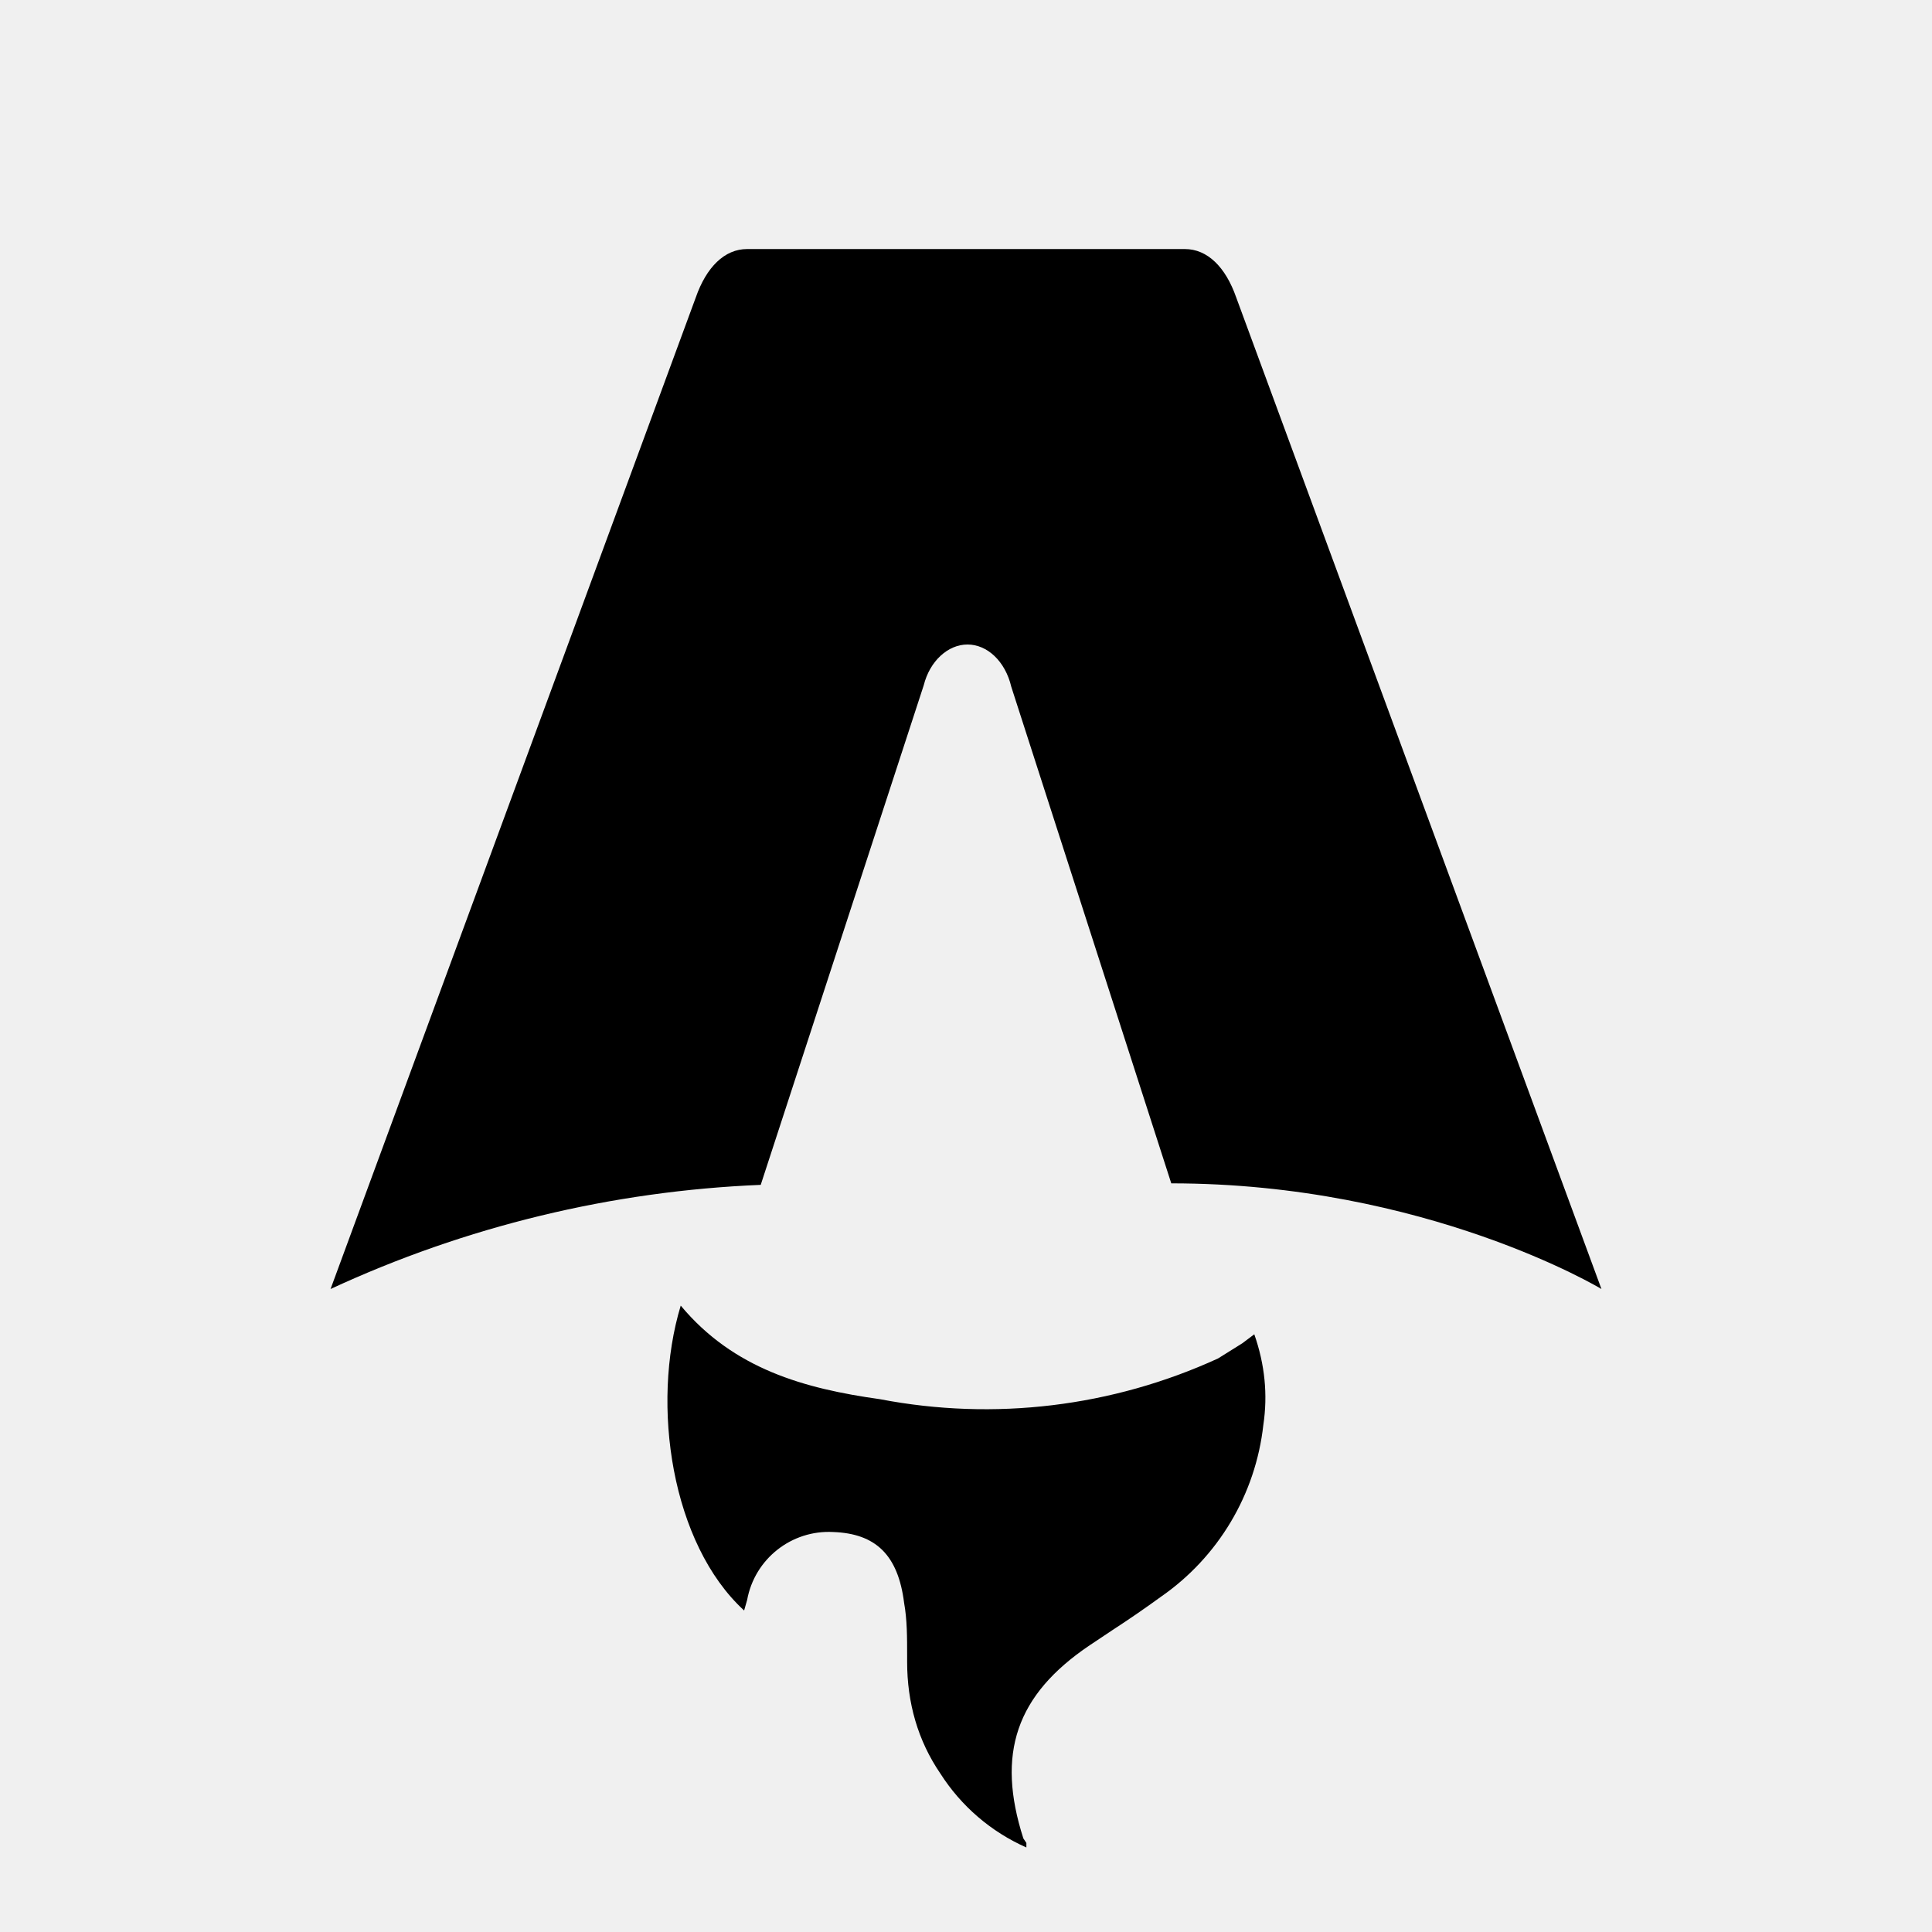
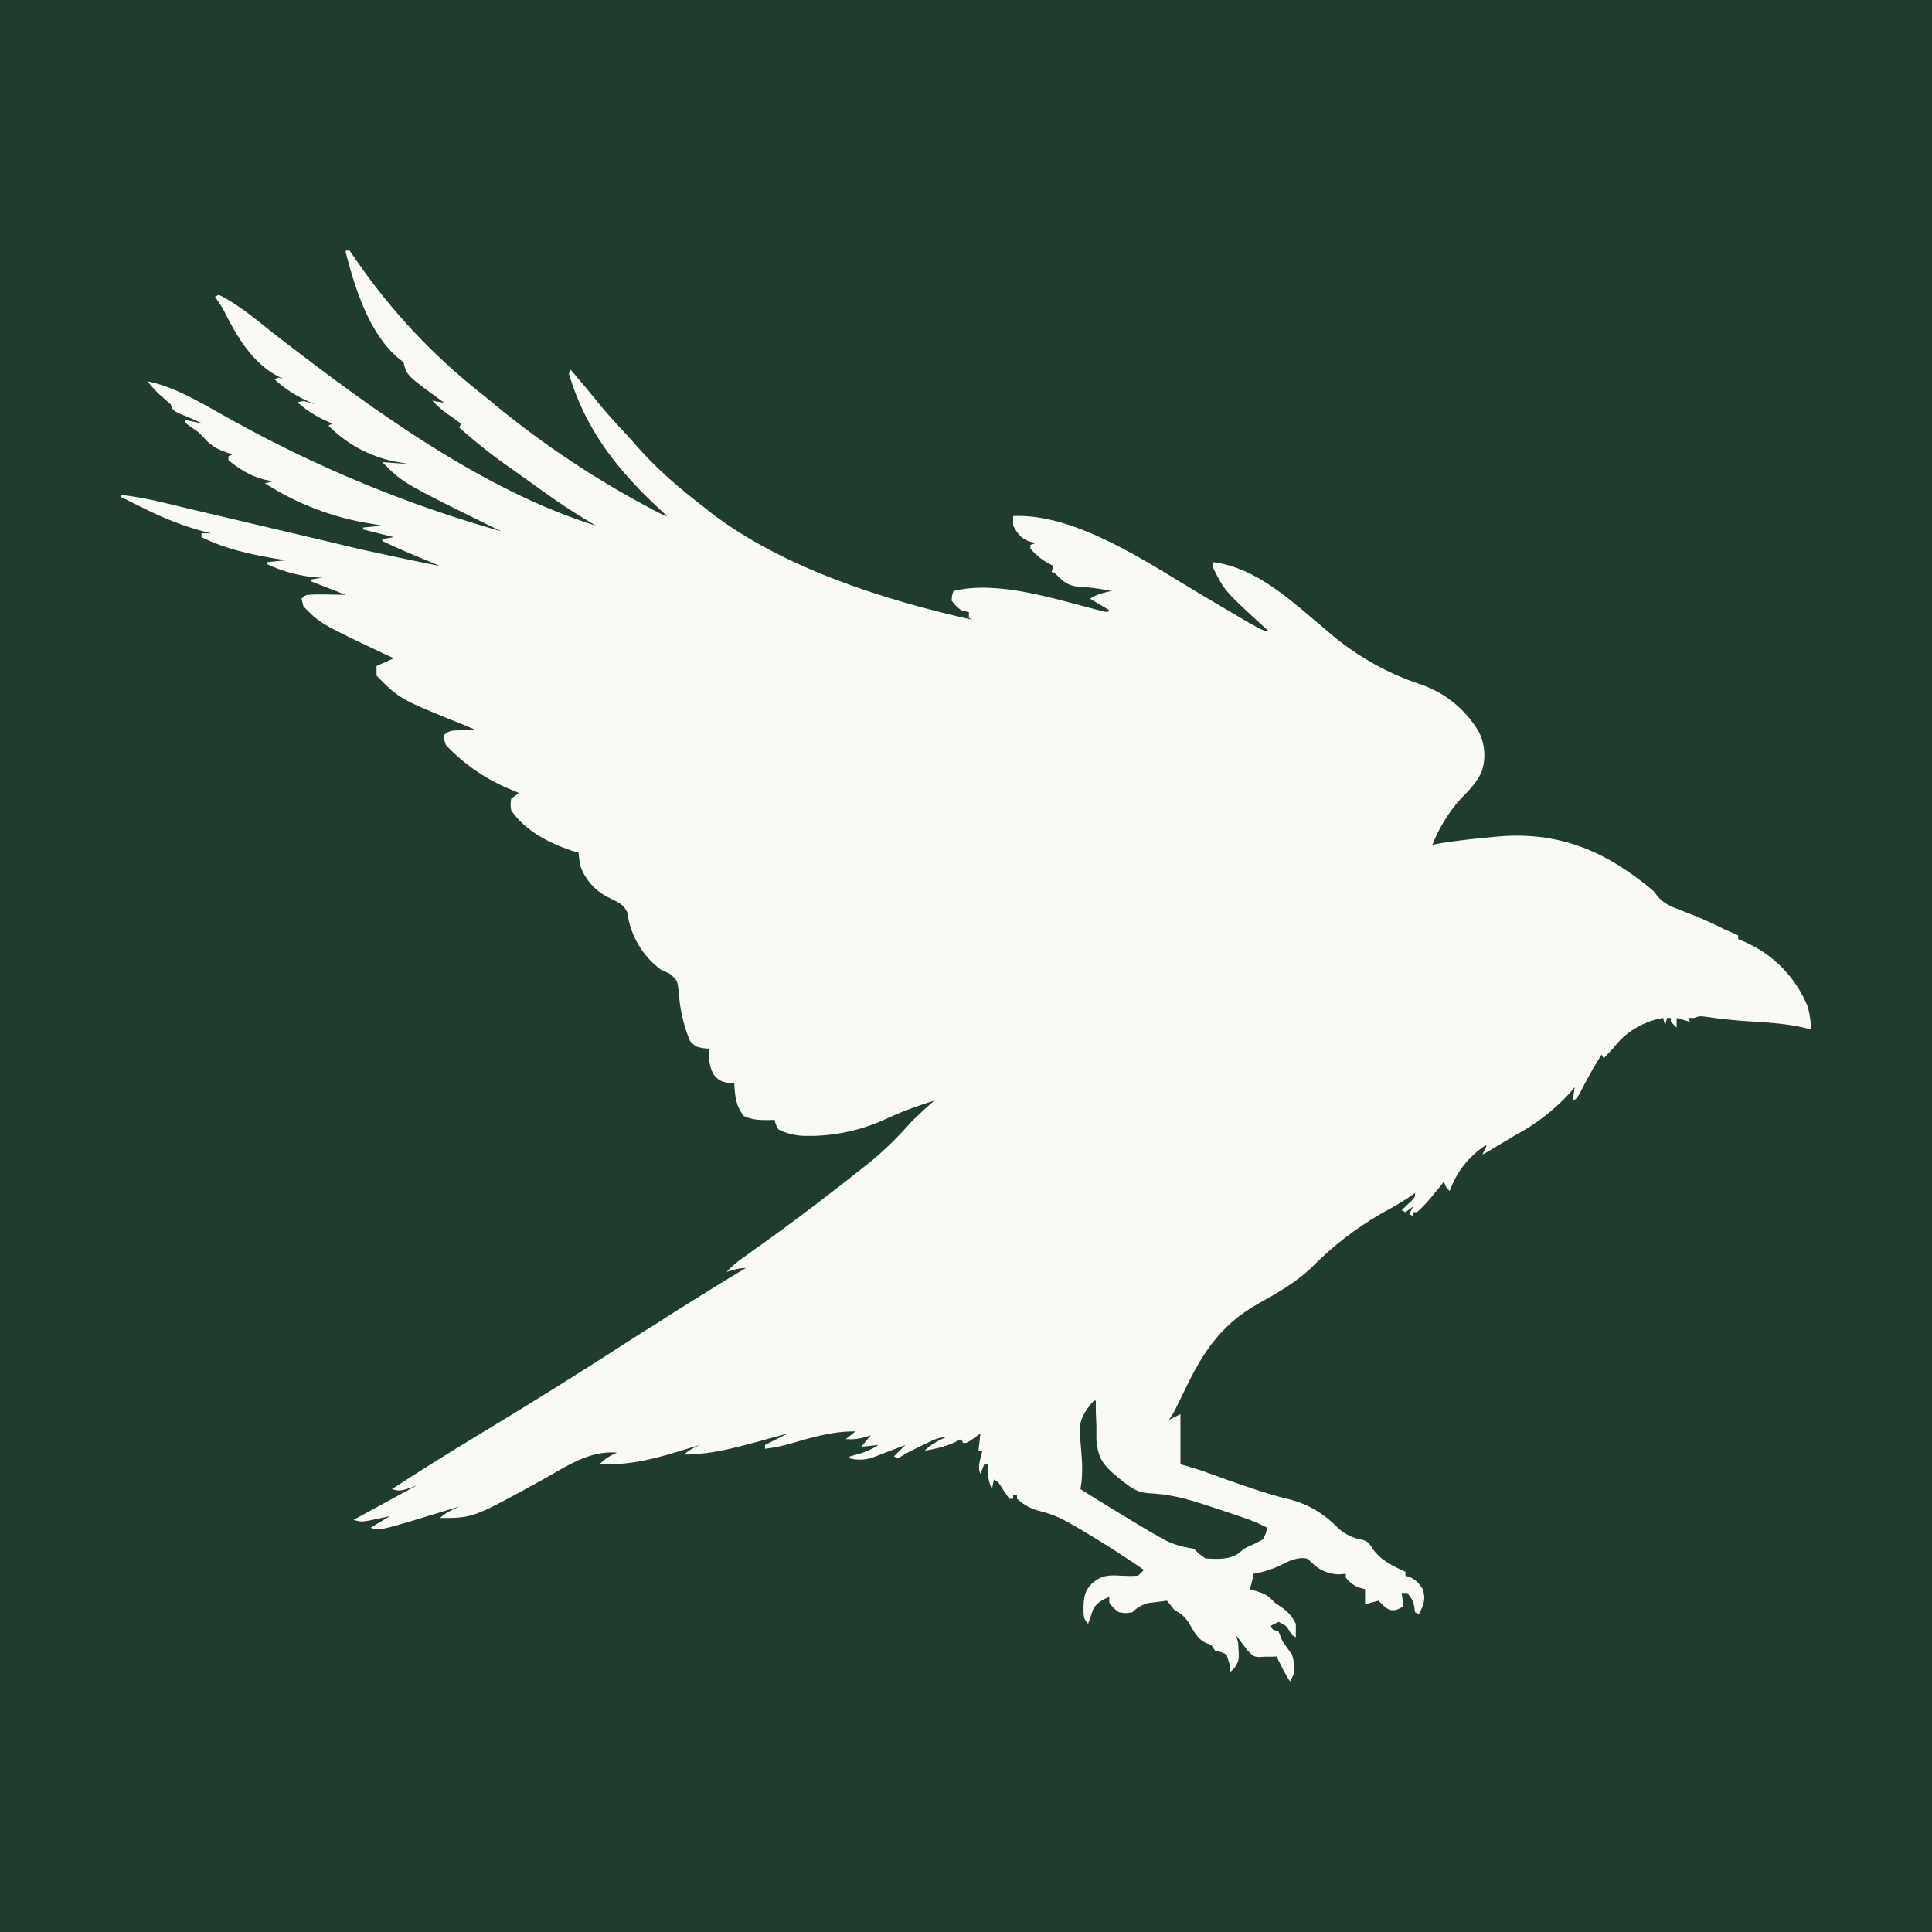
- <svg xmlns="http://www.w3.org/2000/svg" fill="none" viewBox="0 0 128 128">
-   <path d="M50.4 78.5a75.1 75.1 0 0 0-28.5 6.9l24.2-65.7c.7-2 1.9-3.2 3.4-3.2h29c1.5 0 2.7 1.2 3.4 3.2l24.2 65.7s-11.6-7-28.5-7L67 45.5c-.4-1.7-1.6-2.8-2.9-2.8-1.3 0-2.5 1.1-2.9 2.7L50.4 78.5Zm-1.1 28.2Zm-4.2-20.2c-2 6.6-.6 15.8 4.2 20.2a17.5 17.5 0 0 1 .2-.7 5.5 5.5 0 0 1 5.7-4.5c2.8.1 4.3 1.5 4.7 4.7.2 1.1.2 2.3.2 3.5v.4c0 2.7.7 5.2 2.2 7.4a13 13 0 0 0 5.7 4.9v-.3l-.2-.3c-1.8-5.6-.5-9.5 4.4-12.8l1.5-1a73 73 0 0 0 3.2-2.2 16 16 0 0 0 6.8-11.4c.3-2 .1-4-.6-6l-.8.6-1.6 1a37 37 0 0 1-22.4 2.7c-5-.7-9.7-2-13.2-6.2Z" />
-   <style>
-         path { fill: #000; }
-         @media (prefers-color-scheme: dark) {
-             path { fill: #FFF; }
-         }
-     </style>
+ <svg xmlns="http://www.w3.org/2000/svg" viewBox="0 0 64 64" role="img" aria-label="NewTaven">
+   <rect width="64" height="64" fill="#1F3D2E" />
+   <g transform="translate(32 32) scale(1) translate(-32 -32)">
+     <g transform="translate(1.069 2.567) scale(0.06371)">
+       <path fill="#FBF9F4" fill-rule="evenodd" d="M163 90h2l3.8 5.5A318 318 0 0 0 233 164l4 3.2a480 480 0 0 0 78.8 53.8l7.4 4c5.8 3 5.8 3 6.8 3l-3.1-2.9c-22.3-20.6-39.1-41.5-47.9-71.1l1-2q7.8 9.1 15.4 18.5a297 297 0 0 0 13.6 15.2l8.4 9.4c10 10.8 21 20 32.6 28.9l3 2.4c37.6 28.8 90.7 45.5 136 55.6l-2-1v-3l-4-1c-2.8-2.2-2.8-2.2-5-5 .2-2.8.2-2.8 1-5 22.9-5.7 52.4 4.1 74.4 9.7l5.6 1.3 1-1-10-6c3.6-2.4 6.8-3 11-4q-8.3-1.8-16.7-2.2c-5.9-.5-8.3-2.7-12.3-6.8l-2-1 1-3-3.2-1.7a34 34 0 0 1-8.8-7.3v-2l3-1-3.2-.6c-4.9-1.8-6.3-4-8.8-8.4v-5c33-1.4 70.7 24.8 98 41 32.1 19 32.1 19 35 19l-2.3-2.1C620 267 620 267 614 255v-3c23.2 2.9 41.9 21.3 59 35.5a141 141 0 0 0 49 28.1 56 56 0 0 1 30.2 24.7 27 27 0 0 1 1.5 20.4c-2.5 5.8-6.6 9.9-11 14.4A78 78 0 0 0 728 399l4.5-.9q11-1.7 22-2.7l8.1-.8c32-2.6 56.1 8 80.4 28.4l2.3 3c3.9 4.3 8.1 5.5 13.4 7.6q10.9 4.1 21.3 9.4l7 3v2l2.6 1.1a62 62 0 0 1 33.7 34.4q1.4 5.7 1.7 11.5l-4-1c-8-1.8-16-2.5-24.2-3a276 276 0 0 1-27.2-2.7c-2.6-.3-2.6-.3-5.6.7h-3l1 2-7-2v5l-3-3v-2h-2l-1 4-1-4a41 41 0 0 0-26.2 16l-4.8 5-1-2q-6.1 9.6-11.2 19.9C803 531 803 531 801 532l1-7-3 3.5a105 105 0 0 1-28 21.5l-8.3 5c-6.5 3.9-6.5 3.9-8.7 5l2-4v-1a47 47 0 0 0-19 24c-2-2-2-2-3-5l-1.5 2c-4 5-7.8 9.8-12.5 14h-2v2l-2-1 2-4-4 3-2-1 5.5-5.3c1.5-1.7 1.5-1.7 1.5-3.7l-3.4 2.4q-7 4.5-14.4 8.4a173 173 0 0 0-36.5 28.4c-8 7.5-17.6 13-27.2 18.3-19.5 11-29 25.5-38.5 45.5l-3.3 6.7-1.4 2.9C593 695 593 695 591 698l4-2 2-1v26l10 3 16.4 5.9c9.5 3.3 18.9 6.6 28.6 9a52 52 0 0 1 26.4 14.8 24 24 0 0 0 13.1 6.6c3.2.9 3.8 2 5.5 4.8 4.4 6.1 10.4 8.8 17 11.9v2l2.3.7c3.3 1.6 4.7 3.2 6.7 6.3 1.7 5.2.4 8.2-2 13l-2-1-.4-2.8c-.6-3.2-.6-3.2-3.6-7.2h-3l1 7c-4 2-4 2-6.5 1.9-2.5-.9-2.5-.9-4.6-3L700 792c-4 1-4 1-7 2v-8l-2.7-.7a15 15 0 0 1-7.3-5.3v-2l-3.5.3a20 20 0 0 1-14.6-6.5c-1.9-1.8-1.9-1.8-4.6-2a22 22 0 0 0-9.6 3A55 55 0 0 1 635 778l-.4 2.3c-.6 2.7-.6 2.7-1.6 5.7l4.3 1.3c3.9 1.2 6 2.6 8.7 5.7l3 2c3.6 2.4 6 5 8 9v7c-2-1-2-1-3.4-3.4-1.6-2.6-1.6-2.6-5.6-4.6l-4 2 1 2 3 1 2 5 5 7a24 24 0 0 1 1 10l-2 4a71 71 0 0 1-4.6-8.2l-1.4-2.7-1-2.1-2.5.1h-3.3l-3.3.2c-2.9-.3-2.9-.3-5.9-3.3l-3.2-4.2-2.8-3.8 1 4c.6 9.1.6 9.1-2 13.1l-2 1.9-.6-4.4-1.4-4.6c-3-1.4-3-1.4-6-2l-2-3-2.4-.9c-4.7-2-6.5-6-9-10.2a17 17 0 0 0-7.6-6.9l-4-5-6.2.8-3.5.4a18 18 0 0 0-8.3 4.8c-3.5.6-3.5.6-7 0-3-2.3-3-2.3-5-5v-3c-3.7 1.6-6.4 2.9-8.4 6.5L549 804c-2.7-2.7-2.3-4.4-2.4-8.2.1-5.5.5-8.8 4.4-12.8 5.1-4.3 8.6-4.4 15.2-4 4.8.2 4.8.2 8.8 0l3-3a525 525 0 0 0-38-24l-2.9-1.6a54 54 0 0 0-12.8-4.9c-5-1.2-8.4-3.1-12.3-6.5v-2h-2v2h-2l-3-4.4c-2.8-4.5-2.8-4.5-5-5.6l-1 5a23 23 0 0 1-2-13h-2l-2 5c-1.8-3.7.2-8.1 1-12h-2l1-9-3.4 2.5C486 710 486 710 484 710l-1-2-3.9 1.9c-5 2.2-9.7 3.2-15.1 4.1 3.4-3.4 6.7-5 11-7-4.4 0-7.4 2-11.4 3.8l-4.5 2.2c-4.1 2-4.1 2-7 3.8L450 718l-2-1 6-6-2.5 1-10.5 4-2.6 1a21 21 0 0 1-13.4 1v-1l4.7-1.3q5.5-1.5 10.3-4.7l-9 1 5-6-3.1 1c-3.5 1-6.3 1.2-9.9 1l5-4c-11.9-.2-22.8 3.2-34.1 6.4A79 79 0 0 1 381 713v-2l12-6-7 1.9-9.1 2.5-9.1 2.4c-9.6 2.4-18.9 4.2-28.8 4.2 2.4-2.4 5-3.5 8-5l-4.5 1.4c-15.9 5-30.7 9.4-47.5 8.6 3-3 5.3-4.3 9-6-14.4-1.2-26.4 7.2-38.5 14-36.3 20-36.3 20-53.5 20 2.9-2.9 6.4-4.2 10-6l-3.5 1.1c-38.6 11.8-38.6 11.8-42.5 9.9l10-6-3.1.7-4.2.9-4 .8c-3.7.6-3.7.6-7.7-.4l33-18-4.2 1.6c-4.8 1.4-4.8 1.4-8.8.4a1422 1422 0 0 1 43.7-27.4 3116 3116 0 0 0 86.3-54q8.3-5 16.4-10.4L353 630l4.8-3 13.2-8c-3.4 0-6.7 1.1-10 2a61 61 0 0 1 8.9-7.6l3-2.1q3-2.3 6.4-4.6A1179 1179 0 0 0 419 577l3.5-2.7L433 566l3.3-2.6q11-9.2 20.4-20 6-6 12.3-11.4-11.6 3.5-23 8.5a96 96 0 0 1-39.3 9.8h-5.5A32 32 0 0 1 388 547c-1.5-2.7-1.5-2.7-2-5l-4 .1c-4.6 0-7.8-.2-12-2.1-4.3-5.4-4.6-10.3-5-17l-3.2-.2c-4.2-.9-5.3-1.6-7.8-4.8a23 23 0 0 1-2-13l-3.3-.3c-3.7-.7-3.7-.7-6.7-3.7q-4.9-11.8-5.8-24.7c-.7-6.9-.7-6.9-4.9-10.4L327 464a44 44 0 0 1-17.6-29.8c-2-4.6-5.2-5.5-9.5-7.7A29 29 0 0 1 285 410c-.7-4-.7-4-1-7l-3.6-1c-11.8-4-24.3-10.4-31.4-21-.4-3-.4-3 0-6l4-3-3.3-1.4A96 96 0 0 1 215 347c-.8-2.6-.8-2.6-1-5 2.9-2.9 5.1-2.4 9.1-2.6l4-.3 2.9-.1-4.7-2C191 323.2 191 323.2 179 311v-5l9-4-5-2.3c-33.3-15.8-33.3-15.8-42-24.7l-1-4c2-2 2-2 6.8-2.2h5.8l5.9.1 4.5.1-18-7v-1l6-1h-2.3a74 74 0 0 1-26.7-7v-1l10-1-5.3-.8c-13.7-2.4-26.2-5-38.7-11.2v-2h5l-3.3-.8c-11.3-3-21.3-7-31.7-12.2l-3.7-1.8L46 218v-1c11.8 1.3 23 4.2 34.5 7l72.1 17 18 4.3q20.7 4.6 41.4 8.7l-8.8-3.7Q192.5 246 182 241v-1l6-1-16-4v-1l10-1-5.8-1a143 143 0 0 1-55.2-21l4-1-4.7-1c-7-1.9-12.8-5.5-18.3-10v-2l2-1-4.7-1.7A23 23 0 0 1 89 187c-3-3-3-3-6.1-5-2.9-2-2.9-2-3.9-4l10 2-3.5-1.4-4.4-2-4.5-1.8C73 173 73 173 72 170l-3.8-3.4A48 48 0 0 1 60 158c15.7 3.1 31.3 13.4 45.4 21A654 654 0 0 0 244 236l-4.6-2.2c-46.7-23-46.7-23-57.4-33.8l14 1-4-.7a67 67 0 0 1-38-19.3l2-1-2.4-1.1A58 58 0 0 1 138 169c3.2-1.6 5.7 0 9 1l-2.8-1.3A64 64 0 0 1 126 157l2-1 3 1-2-1c-14.6-7-23-21.9-30-36l-4-6 2-1c11.6 5.7 21.8 15 32 22.8 48 37 105.7 79.1 164 97.2l-3.3-2c-11.4-6.7-22-14.2-32.7-22l-7.3-5.2q-14.5-10-27.7-21.8l1-2-2.3-1.6-3-2.2-2.9-2a56 56 0 0 1-6.8-6.2l2.4.5c2.6.5 2.6.5 3.6.5l-2.3-1.7c-17-12.4-17-12.4-18.7-19.3l-2.2-1.7c-15.5-12.6-23-36.7-27.8-55.3z M552 688h1v5.7l.3 7.4v7.3c.8 7.9 2.2 11.2 7.8 16.6l3.3 2.8 3.4 2.7c5.8 4.5 8 5.5 15.6 5.8 11.4.8 21 4 31.8 7.6l11.4 3.8C636 751 636 751 642 754c-.4 2.7-.4 2.7-2 6a52 52 0 0 1-7.4 3.7c-2.6 1.3-2.6 1.3-5 3.4-5 3.7-11.5 3.3-17.6 2.9-3.3-2.3-3.3-2.3-6-5l-4.7-.9a41 41 0 0 1-13.5-5.4l-4.6-2.6A1823 1823 0 0 1 545 734l.6-4a75 75 0 0 0 0-13.4l-.3-4-.6-6.7c-.5-7 1.4-10.6 5.7-16.1z" />
+     </g>
+   </g>
</svg>
